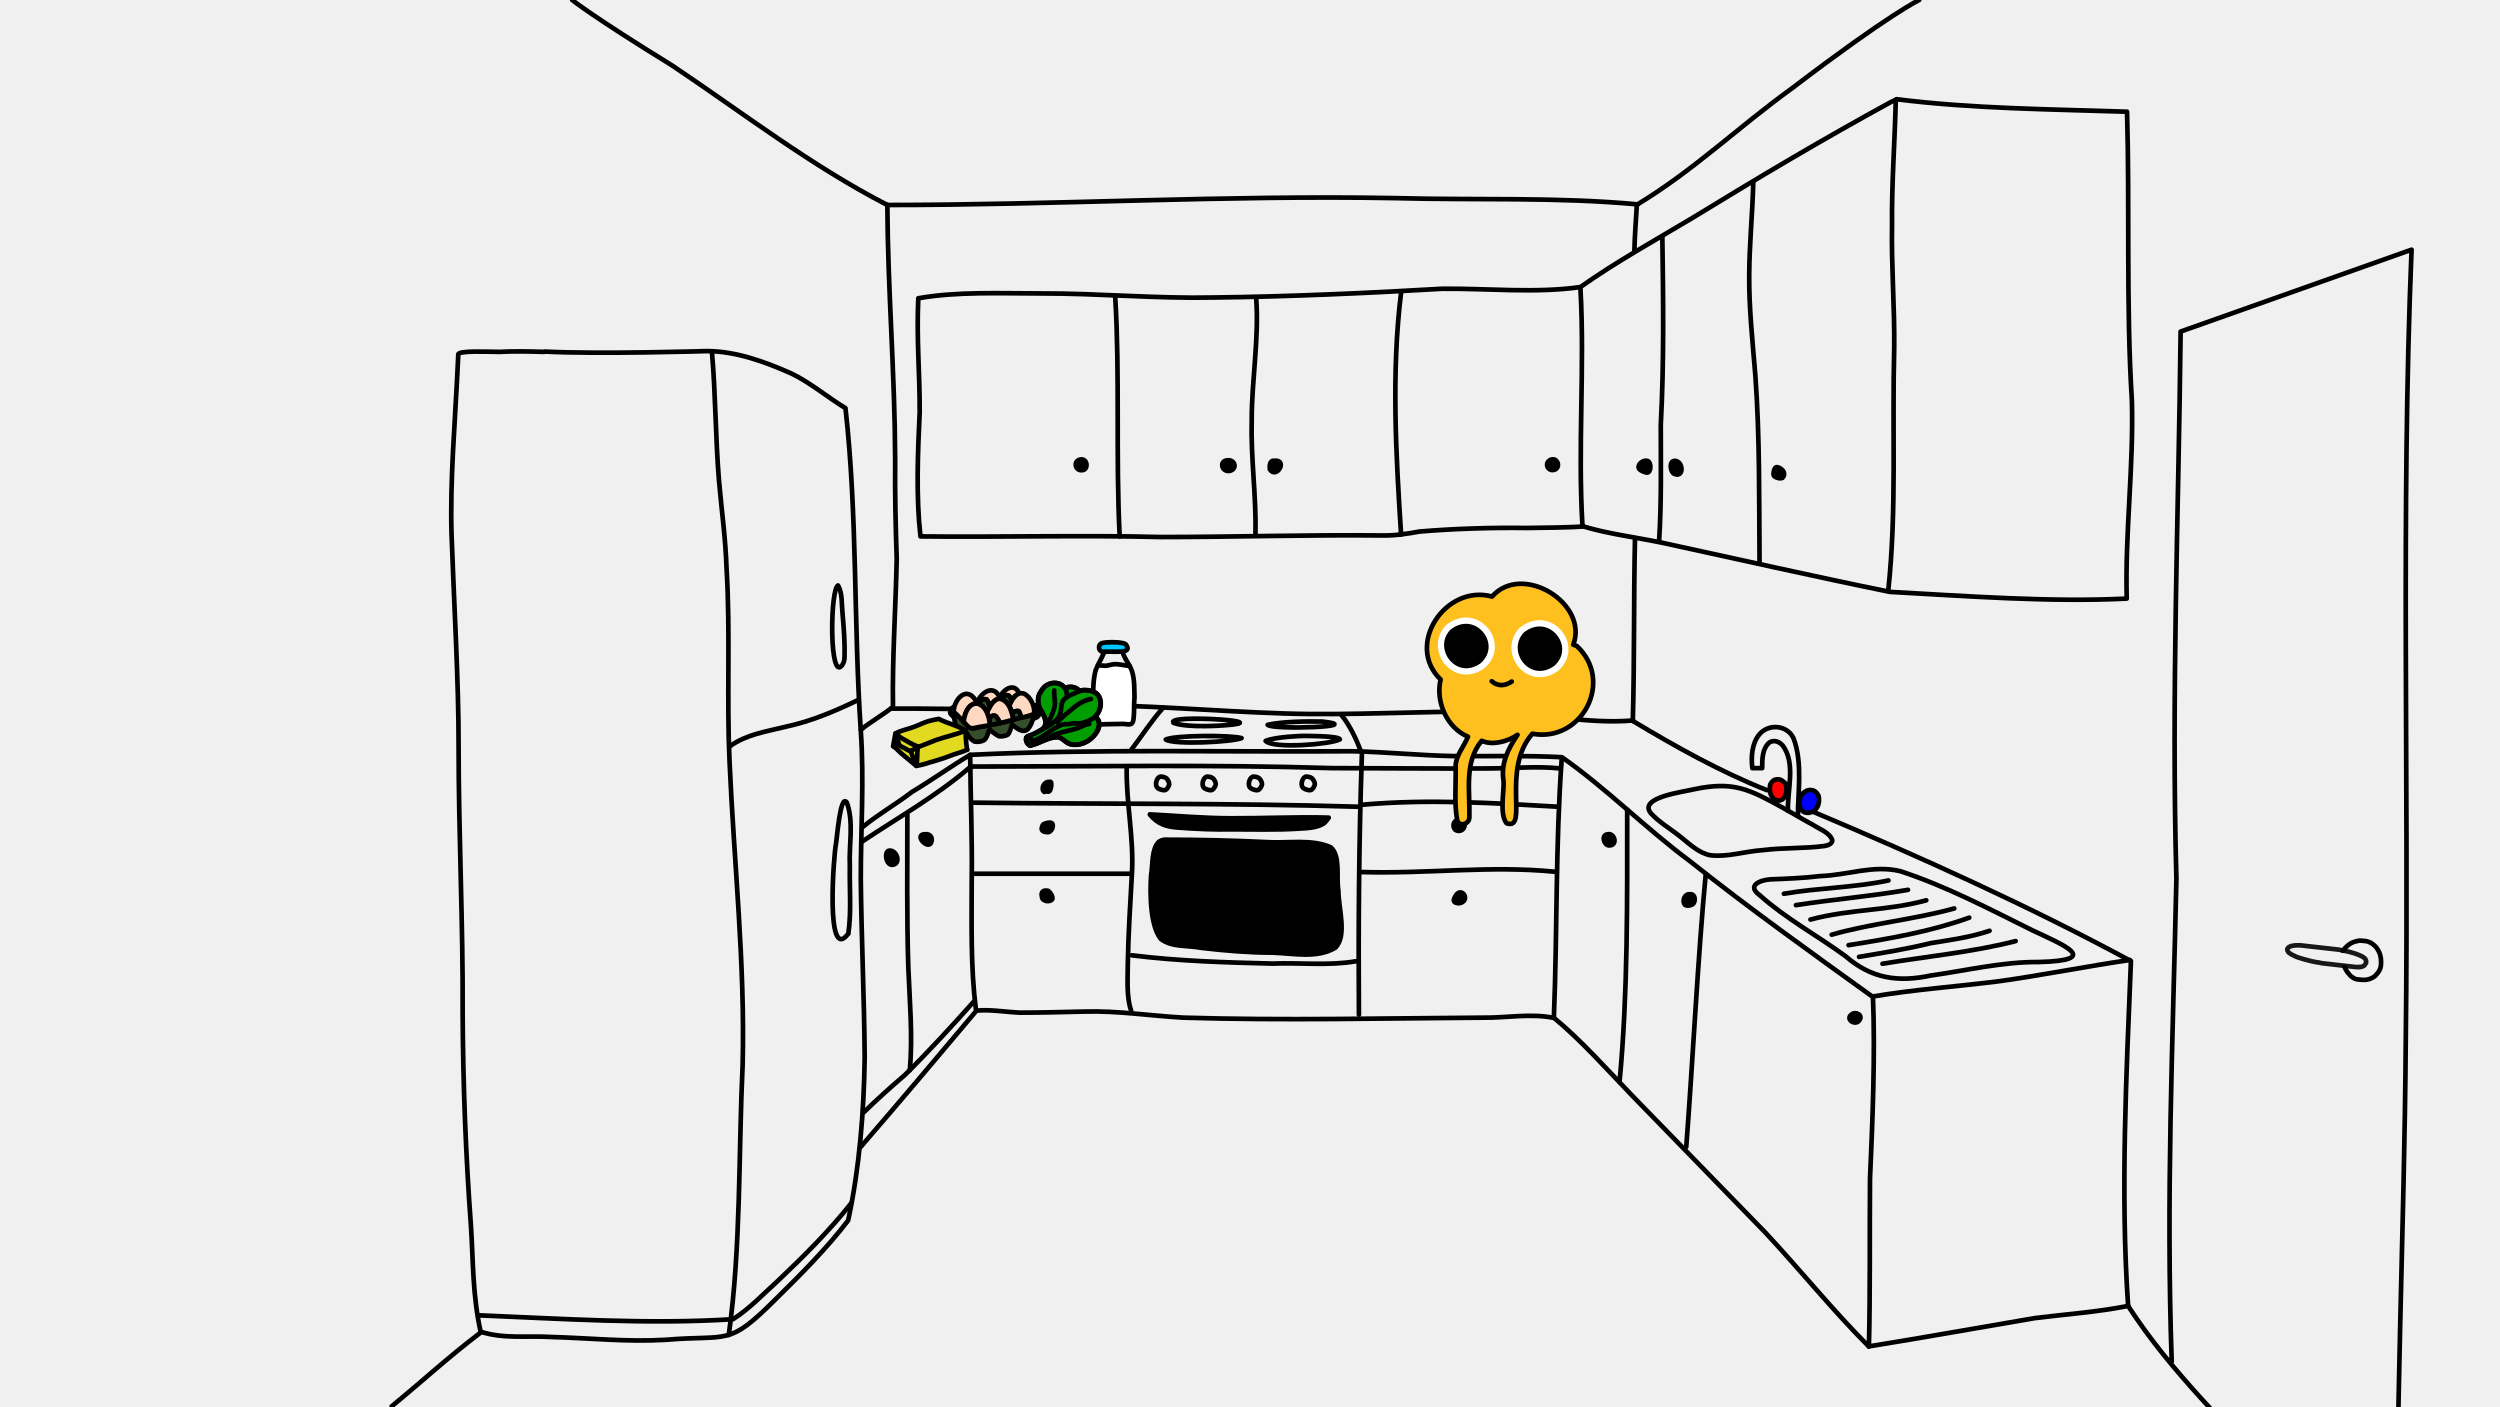
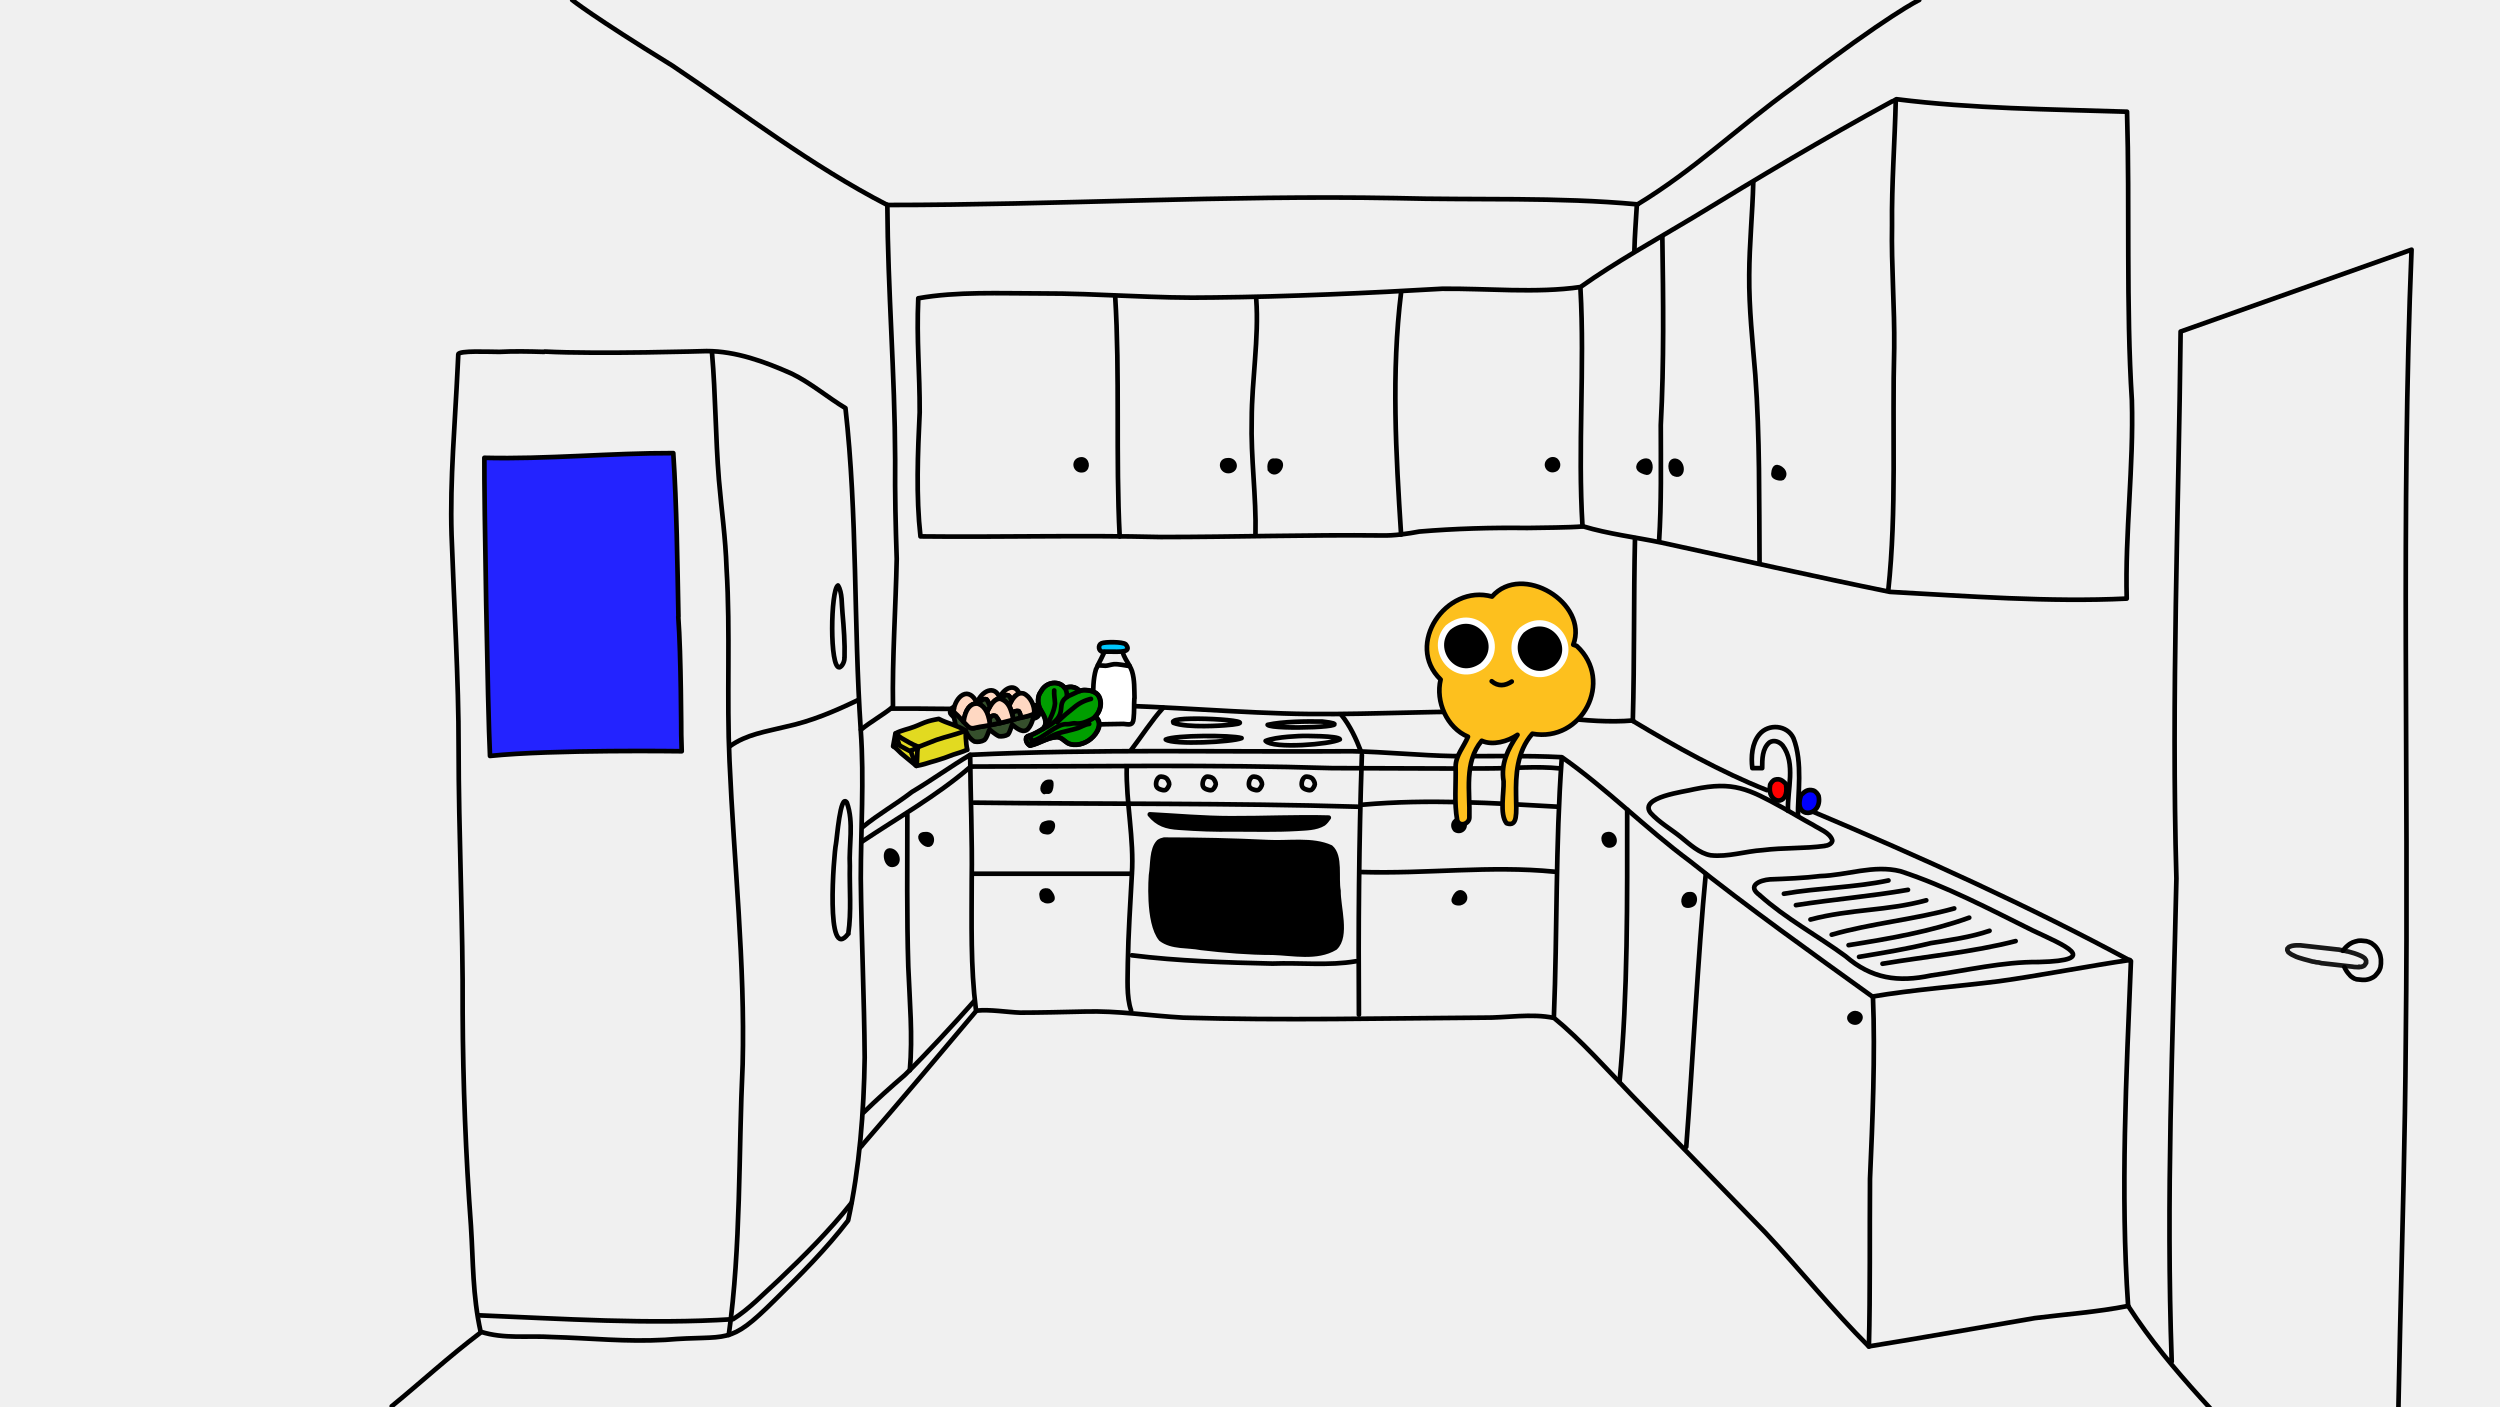
<svg xmlns="http://www.w3.org/2000/svg" id="Ebene_1" version="1.1" viewBox="0 0 1600 900">
  <defs>
    <style>
      .st0, .st1, .st2 {
        fill: none;
      }

-       .st1, .st3, .st4, .st5, .st6, .st7, .st8, .st2, .st9, .st10, .st11, .st12, .st13, .st14 {
+       .st1, .st3, .st4, .st5, .st6, .st7, .st8, .st9, .st2, .st10, .st11, .st12, .st13, .st14, .st15 {
        stroke-linecap: round;
        stroke-linejoin: round;
      }

-       .st1, .st3, .st4, .st5, .st6, .st7, .st8, .st2, .st9, .st10, .st11, .st15, .st13, .st14 {
+       .st1, .st3, .st4, .st5, .st6, .st7, .st8, .st9, .st2, .st10, .st11, .st12, .st16, .st14, .st15 {
        stroke: #000;
      }

-       .st1, .st3, .st5, .st6, .st7, .st8, .st2, .st9, .st10, .st11, .st15, .st13, .st14 {
+       .st1, .st3, .st5, .st6, .st7, .st8, .st9, .st2, .st10, .st11, .st12, .st16, .st14, .st15 {
        stroke-width: 3px;
      }

      .st3 {
        fill: #354f2c;
      }

-       .st4, .st12 {
+       .st4, .st13 {
        stroke-width: 4px;
      }

      .st5 {
        fill: #fdc01e;
      }

      .st7 {
+         fill: #2323ff;
+       }
+ 
+       .st8 {
        fill: #009e00;
      }

-       .st8 {
+       .st9 {
        fill: blue;
      }

      .st2 {
        stroke-opacity: .9;
      }

-       .st9 {
+       .st10 {
        fill: red;
      }

-       .st10 {
+       .st11 {
        fill: #fff;
      }

-       .st11 {
+       .st12 {
        fill: #e2da20;
      }

-       .st12 {
+       .st13 {
        stroke: #fff;
      }

+       .st16 {
+         stroke-miterlimit: 10;
+       }
+ 
+       .st14 {
+         fill: #00c8ff;
+       }
+ 
      .st15 {
-         stroke-miterlimit: 10;
-       }
- 
-       .st13 {
-         fill: #00c8ff;
-       }
- 
-       .st14 {
        fill: #ffd8c2;
      }
    </style>
  </defs>
  <path id="STROKE_24ff8104-0c1c-409e-8412-f291cf459aca" class="st1" d="M366.2,0s12.8,10.4,64.1,42c45.5,30.5,88.9,64.1,137.6,89.2" />
  <path id="STROKE_69648c7b-1f99-41d9-9756-3ccd35b458e1" class="st1" d="M567.9,131.2c.3,54.9,4.8,107.5,5,162.9-.2,23,.3,42.1,1,63.6-.6,30.1-2.9,64.1-2.4,94.1" />
  <path id="STROKE_584f09bb-faee-44f3-acef-d196af663e60" class="st1" d="M567.9,131.2c108.3,0,216.8-6.4,325.1-4.4,52,1.4,103.4-.8,155.1,4" />
  <path id="STROKE_1398c8e5-74d7-4340-97a2-ac70de1e6fad" class="st1" d="M1048,130.8c36.7-22.3,63.7-48.9,99.3-74.6C1209.6,8.7,1228.3,0,1228.3,0" />
  <path id="STROKE_5d41e3ed-5401-4ed9-a828-7baa835cd556" class="st1" d="M571.2,452.6c-6.2,5-13.8,9.2-20.2,14.4" />
  <path id="STROKE_0b07157a-1aa8-44a5-a9cc-b35e5b461845" class="st1" d="M455.7,226c2.3,26.9,2.2,53.5,4.4,81,1.8,20.9,4.2,36.5,4.9,56.9,2.5,40.9,0,82.4,1.9,123.3,2.8,64.4,10,129.6,8.4,194-2.7,57.1-1,116.6-8.9,173.2" />
  <path id="STROKE_e438c691-b25d-44f8-af13-3e1512e92411" class="st1" d="M548.8,448.2c-14.8,7.1-29.6,13.4-45.9,16.9-12.8,3.2-25,4.8-35.8,12.5" />
  <path id="STROKE_a9ca535c-c414-4acf-bfae-c9c840553b1c" class="st1" d="M540.5,420.9c.3-9-.5-19.5-1.3-28.5-.6-5.3,0-13.3-2.9-17.7-4.7,2.6-5.5,53.5,1,52.4,1.9-.7,3.4-4.2,3.1-6.3h.1Z" />
  <path id="STROKE_0c41948c-69a6-4055-b199-0aeaac91404f" class="st1" d="M542.9,597.6c2.1-13.9.7-29.4,1-43.4-.7-13.1,2.7-27.9-1.9-40.5-4.2-6.6-6.4,23.7-7,26.5-1.3,5.8-7,77.6,8,57.2v.2h0Z" />
  <path id="STROKE_a188d664-cbf2-479c-a8f3-7a680b97c079" class="st1" d="M544.9,769.9c-13.8,17.5-30.3,33.9-46.5,49.3-9.1,8.2-19,18.7-29.3,25.1-54,3.4-108.9-.3-162.8-2.5" />
  <path id="STROKE_d257b3ae-5cf3-47c5-824c-48417580bdb2" class="st1" d="M348.2,225.2c-9.7-.3-19.3-.5-28.6,0-6.5,0-26.2-1-26.3,1.6s-.2,5.4-.4,8.3c-1.6,34.8-5,72.1-3.9,107.2,1.4,40.8,4.6,94.5,4.5,135.4,0,56.1,2.9,114.4,2.6,170.5.2,45,2,91.6,5.3,136.3,1.5,23.5,1,44.2,6.2,67.8,15.2,4.8,29.7,2.4,45.8,3.4,25,.7,47.2,3.2,72.3,1.8,41.1-3.5,39.9,4.7,70.3-25.6,16.4-16.2,32.8-32.5,46.8-50.8,7.3-33.6,10.1-69.6,10.6-104.3-.3-38.1-2.1-76.6-2.5-114.6,0-31.3,2.2-63.2,0-94.6-4.6-68.7-2.1-137.9-9.8-206.4-11-6.6-22.6-16.4-34.5-22.1-17.1-7.6-35.6-14.4-54.4-14.4,0,0-69.3,2.1-103.7.3l-.3.2h0Z" />
  <path id="STROKE_493f21b8-b01f-46eb-b4fc-358aae799781" class="st1" d="M620.8,491c-22,18.8-45.6,31.9-69.5,47.9" />
  <path id="STROKE_c6602ae4-44b3-4738-a16e-8b1e115a576e" class="st1" d="M624.7,647.1c-23.7,28.2-48.1,57.1-72.2,85,0,.2-1.4,1.7-2,2.3" />
  <path id="STROKE_155b1ade-0caf-4685-a390-1a74d09eeed8" class="st1" d="M623.4,640.8c-13.5,15.2-29.7,32.8-44.3,47.2-9.2,7.9-17.6,15.4-26.4,24" />
  <path id="STROKE_b24e84d0-0f94-42bd-a746-75c61ea2acf5" class="st1" d="M580.7,521.4c0,32.3-.4,64.8.6,97.3.9,22.5,2.9,44.1,1,66.3" />
  <path id="STROKE_971acc4a-b36a-41f2-b63a-2082bc56feeb" class="st1" d="M622.1,490.6c76.7,0,153.7-1.4,230.4,1,33.5,0,66.5.4,99.8.2,15.4,0,30.8-1.6,46.3,0" />
  <path id="STROKE_39e55a2d-6330-4e0c-a371-faeb3e5d5018" class="st1" d="M623.4,513.7c79.9,1,165.2.2,245.4,2.6" />
  <path id="STROKE_13c38961-4bf5-445d-b21a-ed225f46ab6f" class="st1" d="M872.2,515c41.8-3.7,83.1-1.1,124.8,1.3" />
  <path id="STROKE_31a3584f-9932-4dba-ab4a-28e8f845e37f" class="st1" d="M721.1,491c-.5,22.7,4.8,45.9,3.3,68.6-1,18.8-2.3,37.9-2.6,56.9,0,9.5-1,21.3,2.1,30.2" />
  <path id="STROKE_50546bcd-7982-4bd1-891d-9cfc525bb8a1" class="st1" d="M871.6,483.2c-1.9,55.4-2.3,110.8-1.9,166.2" />
  <path id="STROKE_a4a9c650-acfe-4914-b0ce-93b97be252df" class="st1" d="M999.5,485.7c-4,55.1-2.8,109.9-5,164.8" />
  <path id="STROKE_ff7c6ada-2eda-48c2-9cd9-58fce4b78e40" class="st1" d="M622.5,559.2h101.8" />
  <path id="STROKE_678ccf56-6959-4de1-802f-158fb094e547" class="st1" d="M870.6,558.1c42.9,1.3,82.7-4.3,124.4-.2" />
  <path id="STROKE_38bfb0cd-aec1-43f0-9120-84503d1a2664" class="st6" d="M668,506.4h0c.9,0,2.9.6,3.6,0,1-.8,1.3-3.7,1.2-5s-.4-1-.9-1c-4.2-.4-5.4,4.6-4.1,5.9s.2,0,.2.1Z" />
  <path id="STROKE_c30ccf7d-d1f7-4270-88c3-c433c52a1f2b" class="st6" d="M666.8,531l.2.4.4.4s.4,0,.6.4c1,.2,3.3,1,4.3-.4,1.2-.8,2.1-3.8,1-4.9-1.2-1-4.5,0-5.6.7-.7.7-1.3,2.8-.9,3.5h0Z" />
  <path id="STROKE_12bfedc1-2f7b-4e05-966f-920bad130723" class="st1" d="M621,483.1c80.8-3.9,163.2-1.7,244.2-2.3,21.3.4,43.7,2.7,65,3.1,23.3.2,45.5-.5,69.4.7,28.4,19.9,53.7,45.6,81.9,66.5,37.1,29.6,78.6,59.2,116.8,86.7,25.8-4.4,54.9-6.5,81-9.8,24.3-3.3,60.5-10.3,83.8-13.6" />
  <path id="STROKE_b23772c9-d4a3-454a-bf8d-0bd4c38fced1" class="st1" d="M1041.4,518.2c0,56.9.5,117.6-4.9,174.3" />
  <path id="STROKE_d8ca0c2e-abf0-468b-b67c-d8e7ded2cbef" class="st1" d="M1091.7,559.3c-4.8,49.1-8.6,124.1-12.5,174.7" />
  <path id="STROKE_13e8cd93-4d59-4e55-b886-287031d6d2f8" class="st1" d="M1198.7,638.1c1.5,36.8-.3,79.8-1.9,116.3-.3,35.7.2,72.3-.7,107.4" />
  <path id="STROKE_28955283-2983-408e-b38b-de0d0147a1d4" class="st1" d="M1160.3,519.5c68.1,28.7,139,60.7,203.5,95.6-2.9,72.8-6.8,147.9-1.8,220.7" />
  <path id="STROKE_5a63647a-bbc5-42be-9c9e-e993947c23f1" class="st1" d="M1045,461.4c27.1,16.3,56.2,32.6,85.8,44.3" />
  <path id="STROKE_5a43e13e-1269-4a34-a1ac-fe7f915da23a3" class="st1" d="M746.6,498.2c-.8-.8-3.3-1.5-4.5-1-2.2,1.2-2.7,5-1.8,6.4s2.3,1.6,3.2,1.9,2,.3,2.6,0c.9-.5,2.1-2.5,2.2-3.6s-1-3-1.7-3.7h0Z" />
  <path id="STROKE_5a43e13e-1269-4a34-a1ac-fe7f915da23a31" class="st1" d="M839.8,498.2c-.8-.8-3.3-1.5-4.5-1-2.2,1.2-2.7,5-1.8,6.4s2.3,1.6,3.2,1.9,2,.3,2.6,0c.9-.5,2.1-2.5,2.2-3.6s-1-3-1.7-3.7h0Z" />
  <path id="STROKE_5a43e13e-1269-4a34-a1ac-fe7f915da23a32" class="st1" d="M776.4,498.2c-.8-.8-3.3-1.5-4.5-1-2.2,1.2-2.7,5-1.8,6.4s2.3,1.6,3.2,1.9,2,.3,2.6,0c.9-.5,2.1-2.5,2.2-3.6s-1-3-1.7-3.7h0Z" />
  <path id="STROKE_5a43e13e-1269-4a34-a1ac-fe7f915da23a33" class="st1" d="M806,498.2c-.8-.8-3.3-1.5-4.5-1-2.2,1.2-2.7,5-1.8,6.4s2.3,1.6,3.2,1.9,2,.3,2.6,0c.9-.5,2.1-2.5,2.2-3.6s-1-3-1.7-3.7h0Z" />
  <path id="STROKE_2ba217ce-ab79-46cf-9d98-cdb07b63cd7f" class="st6" d="M735.9,521.3c5.1,6.1,10.4,7.9,18.7,8.4,12.4.9,22.7,1.3,34.9,1.1,13.3,0,27.2.4,40.5-.4,5.7-.4,12.2-.3,17.1-3.3,1.2-.9,2.4-2.5,3.3-3.8-20.6-.6-41.9.5-62.6.4-17.2,0-34.8-1.6-51.9-2.5h0Z" />
  <path id="STROKE_d9266c11-944b-417c-8615-f102cabdad84" class="st1" d="M625.1,646.8c8.4-.9,19.4,1,27.9,1.3,12.6,0,28.2-.4,41.1-.7,21.5-.6,41.7,2.7,63.2,3.9,64,1.9,128.1.4,192,0,14.9.2,30.6-2.9,45.3.2,16.8,13.7,34.6,33.7,50,49.7,27.9,28.6,57.1,58.7,85.1,87.5,22.5,24.1,43.2,49.9,66.3,73,34.2-5.5,71.9-12.3,106.2-18.1,19.9-2.5,40.2-3.9,59.8-7.8" />
  <path id="STROKE_6cc289a8-3867-4b7e-8c39-027b0e6072f7" class="st1" d="M724.4,611.4c29.8,3.7,60,4.6,90,5.3,17.7-.7,36.1,1.5,53.4-1.5" />
  <path id="STROKE_c10f3854-93ca-4191-82c3-4320a82eb8a6" class="st6" d="M743,601c7.1,5.4,17.1,3.9,25.6,5.6,15.1,1.8,30.8,3.1,46,3.1,13,.4,28.2,3.9,39.9-3.1,8-7.4,1.9-26.2,2.1-36.5-1.6-8.3,1.6-22.2-4.9-27.8-11.7-5.4-27.3-2.6-40-3.3-22.1-1.1-44.8-1.6-66.7-1.6-1.1.2-2.5.7-3.4,1.4-4.7,4.8-3.7,14.3-4.9,21.3,0,0-2.5,30.3,6.3,40.9h0Z" />
  <path id="STROKE_bca29521-6533-416c-9bf6-d70d23d1e263" class="st1" d="M1167.9,541.4c-13.3,1.8-26.5,1-39.8,2.7-11.1.7-22.2,4.5-33.2,3.3-7.3-1.2-13.5-7.1-19.2-11.7-6.2-5-14-9.5-19.3-15.4-7.9-10.2,22-13.6,27.9-15.2,25-5.2,34.8-.2,56.6,11.8,6.3,3.5,13.2,7.7,19.4,11,3.9,2.6,10.7,4.9,12.3,9.7.3,1.1-.6,2-1.4,2.6,0,0-1.4,1-3.1,1.1h-.2Z" />
-   <path id="STROKE_9383ba1d-f758-4ca3-91a5-9f57c92464fd" class="st8" d="M1152.7,508.8c2.7-2.6,4.4-3.8,7.8-2.9,1.6.5,2.9,2.3,3.4,3.5,2.8,13.7-16.9,15.4-11.2-.6h0Z" />
-   <path id="STROKE_9383ba1d-f758-4ca3-91a5-9f57c92464fd1" class="st9" d="M1143,501.7c-2.4-2.4-4-3.5-7-2.7-1.4.4-2.6,2.1-3.1,3.2-2.5,12.5,12.8,14.8,10.1-.5h0Z" />
+   <path id="STROKE_9383ba1d-f758-4ca3-91a5-9f57c92464fd" class="st9" d="M1152.7,508.8c2.7-2.6,4.4-3.8,7.8-2.9,1.6.5,2.9,2.3,3.4,3.5,2.8,13.7-16.9,15.4-11.2-.6h0Z" />
+   <path id="STROKE_9383ba1d-f758-4ca3-91a5-9f57c92464fd1" class="st10" d="M1143,501.7c-2.4-2.4-4-3.5-7-2.7-1.4.4-2.6,2.1-3.1,3.2-2.5,12.5,12.8,14.8,10.1-.5h0Z" />
  <path id="STROKE_c50c92f3-4268-4f17-bfdd-248f0095bfcc" class="st1" d="M1150.7,522.1c-.2-13.3,3.2-34.3-2.9-49.7-4-8.5-16-9.4-21.8-2.4-4.8,5.7-5.4,14.4-4.5,21.6h6.3c0-5.7,0-12.5,4.6-16.4,2.9-1.9,6.3-.6,8.5,1.9,8.6,11.5,2.9,28.4,3.4,41.8" />
  <path id="STROKE_95166e3d-c18b-4999-abe6-f5985976e423" class="st1" d="M713.7,189.4c3.1,50.3.3,103.5,2.9,153.9" />
  <path id="STROKE_b4043a41-4b4d-419c-8f5d-c4b9065d31aa" class="st1" d="M896.7,187.2c-6.3,51-3.3,103.6,0,154.9" />
  <path id="STROKE_3f31ffd5-6da7-4c28-9ae0-23105d1d989b" class="st1" d="M1122.1,116.6c-.5,20.2-2.5,39.4-2.6,59.4-.2,21.1,2.2,43.1,3.9,64,2.9,39.5,2.4,80,2.7,119.6" />
  <path id="STROKE_12a3f3b3-83fa-4f18-aefe-95a8c3046164" class="st1" d="M1063.9,151.8c.6,40,1.1,80.1-1,120.2,0,24.9.5,49.7-1.1,74.5" />
  <path id="STROKE_ecacd974-96a9-4ae6-8ca9-edc9e697e1df" class="st1" d="M1211.1,64.8c-44.9,24.5-84.5,48.1-127.5,74.4-24.2,14.5-49.7,28.6-72.1,44.5-28.1,4.1-60.1.8-88.5,1.1-45.7,2.7-99.2,5.1-146,5.6-37.5.8-73.3-2.7-111.2-2.6-25.7,0-53.4-1.3-78.1,3.1-1.2,27,1,47.2.9,73-1.2,25.7-2.4,53.7.5,79.4,51.1.6,102.6-.9,153.8.4,46.7,0,94.8-1.5,141.4-1,8.1.2,16.7-1.1,24.1-2.5,22.4-1.9,46.5-2.6,69-2.3,9.9-.2,26.7-.2,35.9-1,15.8,4.8,33.9,7,50.2,10.4,46.1,10,100.1,22.2,146,31.5,49.1,2.7,102.6,6.7,151.6,4.3-1.1-42.1,4.5-84.8,3.3-126.9-3.8-60.7-1.3-124-3.1-184.7-49.1-1.6-99-1.9-147.5-8l-2.4,1.3h-.3Z" />
  <path id="STROKE_c92cf5b6-6ecb-4033-99cc-b9594f699e21" class="st1" d="M1011.5,184.9c2.8,50.5-1.8,101.4,1.3,151.9" />
  <path id="STROKE_025636b8-8845-4b0f-99ca-681f2afd68b4" class="st1" d="M723.7,480.3c6.7-8.7,13.4-19.3,20.8-27.4" />
  <path id="STROKE_8bb782ac-eb15-4156-8225-367851ee3fa8" class="st1" d="M871,480.9c-3-7.9-7-16.5-12.4-23.2" />
  <path id="STROKE_9d22ff23-7c3e-4bb2-8a77-62b600557298" class="st1" d="M570.4,453.5c19.7-.2,43.7.6,63.5,0,16.6-1.8,35.6-2.9,52.3-2.4,44.7-.2,90.4,4.1,135.1,5.5,43.5,1.5,87.8-1.7,131.4-1,30.3.2,62.3,8.1,92.5,5.5" />
  <path id="STROKE_5e2e54dc-b8d6-479c-bdcf-264f0e7882a8" class="st1" d="M1045,461.4c1.1-39.7.5-77.7,1.4-117" />
  <path id="STROKE_8975784a-af3c-49a6-883a-7816c4ac1fae" class="st1" d="M1047.6,130.8c-.8,14.4-1.3,18.3-1.6,29.8" />
  <path id="STROKE_a8dca2c7-5147-4a8c-b27c-5c4d806b8f23" class="st1" d="M751,462.6c0-.4-.6-.9.2-1.1,3.5-3.8,66,.3,32.5,2.7h0s-23.7,1.9-32.7-1.6Z" />
  <path id="STROKE_5b89f1bc-76e7-4f7d-90e4-f6a201ad7520" class="st1" d="M794.6,472.4c-6.7-2-42.6-1.9-48.5.9,5.2,3.5,42.5,1.6,48.5-.9Z" />
  <path id="STROKE_1493a066-6b16-4b1f-9cc4-8a3739e39c0a" class="st1" d="M846.3,461.8c-10.5-.2-25.6,0-35,2.1,3.4,3.4,63.9,1.1,35-2.1Z" />
  <path id="STROKE_cf8d5e95-39cd-4191-ae7f-f669f3c41215" class="st1" d="M810,474.2c4.8,5.2,41.7,2.2,47.5-1-.6-2.4-23.8-2.2-23.8-2.2,0,0-17.1.4-23.7,3.2Z" />
  <path id="STROKE_a7bda898-7a98-49bb-90e4-f9a7d44b1a46" class="st1" d="M804,191.6c1.8,24.6-2.9,52.1-2.9,76.8-.7,24.6,3,49.4,2.4,73.9" />
  <path id="STROKE_c51cc558-8a63-4daf-9e30-54a802ea8d62" class="st1" d="M1126.3,573c16.6,14.9,36.9,25.8,54.9,39,16.6,14.4,33.6,16.8,54.7,12.3,22.8-3.2,45.7-8.8,68.9-8.6,41-1,15.6-11-4.1-20.3-27.4-13.6-55.3-28.3-84.4-37.8-17.2-4.3-34.1,2.6-51.5,3.1-10.6,1.3-21.7,1.7-32,2.1-6.5.5-15.3,4.1-6.3,10.3h-.2Z" />
  <path id="STROKE_4f4d949b-4983-4ff9-8557-722b9bd3b748" class="st1" d="M1208.6,563.5c-21.8,4.6-45,4.7-66.9,8.5" />
  <path id="STROKE_2866061a-1ac5-4ec8-a371-37e64903a89c" class="st1" d="M1221.1,569.5c-23.5,4.1-48.2,6.1-71.7,9.8" />
  <path id="STROKE_022de472-5c75-4ca6-96d5-2a3b6c173c30" class="st1" d="M1232.8,576.2c-25.3,6.9-47.9,5.4-74.1,12.3" />
  <path id="STROKE_c84b2b09-1ac3-4cb8-8c07-c78f27355a8a" class="st1" d="M1250.7,581.4c-25.5,7.1-53,9.5-78.4,16.8" />
  <path id="STROKE_1c2b3427-4df9-4350-94eb-8cbd1a777e8a" class="st1" d="M1260.3,587.3c-24.6,8.9-51.4,13.5-77.2,17.6" />
  <path id="STROKE_a3f94d4f-1402-4025-90f6-b2d200249272" class="st1" d="M1273.3,595.7c-11.5,4-25.6,6-37.6,7.9-15.5,3.8-29.9,6.1-45.9,8.8" />
  <path id="STROKE_aac34a33-8be2-4d74-8ab1-63dbf6410028" class="st1" d="M1290,602.3c-27.7,7.1-57.1,9.8-85.2,14.5" />
  <path id="STROKE_ba24dae5-217b-4c7b-9443-8d352b7f7de9" class="st1" d="M307.5,852.9c-20.7,15.7-37.6,31.4-56.8,47.1" />
  <path id="STROKE_11abf62a-3f25-4fd3-b4ce-af60b1c3348e" class="st1" d="M1213.3,63.9c-.6,26.4-2.7,53.9-2.4,80.4-.5,25.9,1.7,52.5,1.4,78.4-1.4,51.4,1.7,103.8-3.8,155.1" />
  <path class="st1" d="M552,529.4c10.2-8.4,21.3-14.6,31.7-22.6,11.8-7,25.7-16.9,37.2-23.7.2,26.5,1.4,53.7,1,80.1,0,27.4-.8,55.7,2.7,83" />
  <path id="STROKE_c30ccf7d-d1f7-4270-88c3-c433c52a1f2b1" class="st6" d="M667.4,570.6l-.3.3-.3.5s0,.4-.2.8c.2,1,0,3.5,1.8,3.9,1.1,1,4.3.8,5.1-.7.5-1.5-1.3-4.3-2.5-5.2-.9-.4-3.1-.4-3.6.4h0Z" />
-   <path class="st15" d="M692.1,294c-5.7.3-4.3,8.2,1.3,6.8,3.3-1.3,2.3-6.9-1.3-6.8Z" />
+   <path class="st16" d="M692.1,294c-5.7.3-4.3,8.2,1.3,6.8,3.3-1.3,2.3-6.9-1.3-6.8Z" />
  <path class="st4" d="M785.7,295.1c-4.8,0-3.4,6.6,1.2,5.8,4.5-1,2.9-6.4-1.2-5.8Z" />
-   <path class="st15" d="M815.6,294.9c-3-.5-3.2,3.4-2.9,5.6,4.6,6.3,11.5-6.6,2.9-5.6Z" />
-   <path class="st15" d="M992.5,294.2c-5,2.3-1.3,8.7,3.3,6,2.9-2.4.6-7.4-3.3-6Z" />
-   <path class="st15" d="M1048.8,299.6c.4,1.4,3.7,2.7,5.2,2.9,2.9,0,2.9-6.6.5-7.5s-6.6,1.8-5.7,4.6Z" />
-   <path class="st15" d="M1072,294.9c-3.9,0-3.1,6.3-1,8.1,6.7,3.7,6.7-7.6,1-8.1Z" />
-   <path class="st15" d="M1136.6,299.1c-1.2.6-1.9,4-1.4,5.2s3.9,2.3,5.5,1.6c3.6-3.7-2.3-7.7-4.1-6.8h0Z" />
+   <path class="st16" d="M815.6,294.9c-3-.5-3.2,3.4-2.9,5.6,4.6,6.3,11.5-6.6,2.9-5.6Z" />
+   <path class="st16" d="M992.5,294.2c-5,2.3-1.3,8.7,3.3,6,2.9-2.4.6-7.4-3.3-6Z" />
+   <path class="st16" d="M1048.8,299.6c.4,1.4,3.7,2.7,5.2,2.9,2.9,0,2.9-6.6.5-7.5s-6.6,1.8-5.7,4.6Z" />
+   <path class="st16" d="M1072,294.9c-3.9,0-3.1,6.3-1,8.1,6.7,3.7,6.7-7.6,1-8.1Z" />
+   <path class="st16" d="M1136.6,299.1c-1.2.6-1.9,4-1.4,5.2s3.9,2.3,5.5,1.6c3.6-3.7-2.3-7.7-4.1-6.8h0Z" />
  <path class="st1" d="M932.8,500.6c-1.6,1.1,0,3.1,1.6,2.3,1.3-1.3,0-3.2-1.6-2.3Z" />
  <path class="st6" d="M935.5,525.2c4.4,3,0,8.5-4.1,5.9-2.9-3.2,0-7.8,4.1-5.9Z" />
  <path class="st6" d="M930.8,574.8c-1.5,2.7,1.4,3.5,3.6,3.2,7.4-1.9.2-12.3-3.6-3.2Z" />
  <path class="st6" d="M1028.5,534c-3.8.7-2,7.1,1.4,7.1,5.8,0,3.4-8.6-1.4-7.1Z" />
  <path class="st6" d="M1081.6,572.4c-3.5-.7-5.3,4.4-3.2,6.7,1.5,1,4.1.4,5.4-.8,1.5-2.1,1.1-6.3-2.2-6h0Z" />
  <path class="st6" d="M1185.1,649.2c-4.4,3,2.2,7.5,4.8,3.9,2.7-3.3-2.1-6.1-4.8-3.9Z" />
  <path class="st6" d="M592.3,533.9c-8.4-.2,2.4,11.3,3.9,4.6.6-2.7-1-4.9-3.9-4.6Z" />
  <path class="st6" d="M570.1,544.4c-4.7-1-3.4,9.2.8,9.1,5.6-.2,3.7-8.3-.8-9.1Z" />
  <g>
    <g id="Pen">
      <path id="STROKE_9ab8ce2b-e6b5-47b3-be58-a1990f77dbed" class="st5" d="M1009.1,413.4c24.2,22.4,3.4,62-28.4,56.2-20.2,23-2.1,62.3-16.5,57.3-4.6-5.8-1.6-19.5-1.9-26.9-1.9-11.2,2.7-20.5,8.9-29.7-6.1,4.2-15.9,7-22.9,3.8-11.5,13.8-7.4,32.5-7.9,49.1,0,4.2-6.5,6.3-7.8,1.7-2-11.1-.7-22.9-1-34.2,0-7.2,5.3-12.8,7.9-19.2-13.5-5.7-20.9-22.5-17.5-36.6-23.1-22.3,3.4-61.3,32.9-53.1,19.2-21.9,62,4.2,52,30.8l2.2.8h0Z" />
    </g>
-     <path id="STROKE_258c9859-67f1-43a8-9462-32ddfdd3de1c" class="st12" d="M926.7,401.7c18-14.7,38.3,10.3,22.1,24.4-17.7,12.5-35-10.5-22.1-24.4Z" />
-     <path id="STROKE_258c9859-67f1-43a8-9462-32ddfdd3de1c1" class="st12" d="M973.8,403.4c18-14.7,38.3,10.3,22.1,24.4-17.7,12.5-35-10.5-22.1-24.4Z" />
+     <path id="STROKE_258c9859-67f1-43a8-9462-32ddfdd3de1c" class="st13" d="M926.7,401.7c18-14.7,38.3,10.3,22.1,24.4-17.7,12.5-35-10.5-22.1-24.4Z" />
+     <path id="STROKE_258c9859-67f1-43a8-9462-32ddfdd3de1c1" class="st13" d="M973.8,403.4c18-14.7,38.3,10.3,22.1,24.4-17.7,12.5-35-10.5-22.1-24.4Z" />
    <path id="STROKE_3299031d-4c62-4f85-94d0-447bd115ea62" class="st1" d="M967.5,436.2c-4.2,2.8-8.7,3.3-12.8-.2" />
  </g>
  <g>
    <path class="st3" d="M661.1,460s-1.8,7.4-5.4,7.7c-3,.7-7.9-4-7.9-4-.9,2.1-1.3,4.6-2.7,6.4-1.6,1-3.9,1.3-5.7,1.1-2.2-.9-6.1-4.3-6.1-4.3-1.1,2.2-1.5,5-3.3,6.7-1.8,1.1-4.2,1.4-6.3,1-2.5-1.4-4.4-3.8-5.5-6.5,0,0-2.5,0-3.5-.5-3.1-1.1-3.3-4.6-3.9-7.4-.2-1.6-1.8-2.3-2.5-3.5-.9-2,1-3.9,2.7-4.6v.5h0v.4h0c-1.4.6-1.1,1.5-.4,2.4.7.9,2,1.9,2.6,2.5,1.3,1.3,2.5,2.7,3.8,4.1.8.9,1.7,1.8,2.6,2.7,2.5,2.6,4.8.9,7.7.5,2.1-.3,4.3-.7,6.5-1.1s4.4-.9,6.6-1.4h0c2.7-.6,5.4-1.3,8.1-2.1,1-.3,2.1-.6,3.1-.9.4-.1,1.1-.3,2-.5,2.6-.5,6.8-1.4,8.5-2.7.8-.6,1-1.3.3-2.2l-.4-1.8c3.9,2.3,4.4,6.4-.7,7.4h-.2,0Z" />
-     <path class="st14" d="M625.1,449.8c0,.2,0,.3-.2.5-3.6-.2-7.2,3.5-8.2,11.7-1.3-1.4-2.5-2.8-3.8-4.1-.6-.6-1.8-1.6-2.6-2.5,0-.8.2-1.6.4-2.4h0v-.4h0c1-3.7,3.4-7.5,6.8-8.4,3.3-.9,6.6,2.5,7.5,5.7h0Z" />
-     <path class="st14" d="M639.7,446.8v.2h0c-2.5.2-4.5,2.6-6,5-.9-1.4-1.2-3.3-2.3-4.4-2.1-.6-3.9.9-4.8,3-.4-.2-.8-.2-1.3-.3v-.5c2.7-7.3,11.3-12.1,14.6-3h-.2Z" />
-     <path class="st14" d="M652.4,443.8c-2,.6-3.8,2.5-5,4.6-.5-1.3-.9-2.5-2-3.3-1.7-.6-3.8.4-4,2.4-.5-.2-.9-.4-1.4-.5h-.4v-.2c2.3-5.7,9.6-10.4,12.8-2.9h0Z" />
-     <path class="st14" d="M661.9,456.6c-1.7,1.3-5.9,2.2-8.5,2.7-.3-1.3-.6-3.3-1.4-4.2-1.5-.4-3.6.2-4.2,1.6-.2-.8-.5-1.5-.7-2.2-.3-1-.7-1.9-1.2-2.8.4-1,.9-2.2,1.6-3.3,1.3-2.1,3-4,5-4.6.8-.2,1.6-.2,2.5,0,4.4,1.8,7.3,7.9,6.9,12.7h0Z" />
+     <path class="st15" d="M625.1,449.8c0,.2,0,.3-.2.5-3.6-.2-7.2,3.5-8.2,11.7-1.3-1.4-2.5-2.8-3.8-4.1-.6-.6-1.8-1.6-2.6-2.5,0-.8.2-1.6.4-2.4h0v-.4h0c1-3.7,3.4-7.5,6.8-8.4,3.3-.9,6.6,2.5,7.5,5.7h0Z" />
+     <path class="st15" d="M639.7,446.8v.2h0c-2.5.2-4.5,2.6-6,5-.9-1.4-1.2-3.3-2.3-4.4-2.1-.6-3.9.9-4.8,3-.4-.2-.8-.2-1.3-.3v-.5c2.7-7.3,11.3-12.1,14.6-3h-.2Z" />
+     <path class="st15" d="M652.4,443.8c-2,.6-3.8,2.5-5,4.6-.5-1.3-.9-2.5-2-3.3-1.7-.6-3.8.4-4,2.4-.5-.2-.9-.4-1.4-.5h-.4v-.2c2.3-5.7,9.6-10.4,12.8-2.9h0Z" />
+     <path class="st15" d="M661.9,456.6c-1.7,1.3-5.9,2.2-8.5,2.7-.3-1.3-.6-3.3-1.4-4.2-1.5-.4-3.6.2-4.2,1.6-.2-.8-.5-1.5-.7-2.2-.3-1-.7-1.9-1.2-2.8.4-1,.9-2.2,1.6-3.3,1.3-2.1,3-4,5-4.6.8-.2,1.6-.2,2.5,0,4.4,1.8,7.3,7.9,6.9,12.7h0Z" />
    <path class="st3" d="M653.4,459.3c-.9.2-1.7.4-2,.5-1,.3-2.1.6-3.1.9,0-1.3,0-2.6-.5-3.9.6-1.4,2.8-2,4.2-1.6.8.9,1.2,2.9,1.4,4.2h0Z" />
    <path class="st3" d="M647.4,448.4c-.7,1.1-1.2,2.3-1.6,3.3-1-1.8-2.5-3.4-4.4-4.2.3-2,2.3-3.1,4-2.4,1.1.8,1.5,2.1,2,3.3h0Z" />
-     <path class="st14" d="M648.2,460.7c-2.7.7-5.4,1.4-8.1,2.1h0c-.8-1.4-1.8-3.3-2.8-4.4-2.1-1.1-3.6.5-4.2,2.3-.3-1.8-.9-3.4-1.5-4.7.5-1.1,1.2-2.5,2-3.8,1.5-2.5,3.5-4.8,6-5h.4c.5.1,1,.3,1.4.5,1.9.8,3.4,2.4,4.4,4.2.5.9.9,1.9,1.2,2.8.2.7.5,1.5.7,2.2.4,1.3.6,2.6.5,3.9h0Z" />
+     <path class="st15" d="M648.2,460.7c-2.7.7-5.4,1.4-8.1,2.1h0c-.8-1.4-1.8-3.3-2.8-4.4-2.1-1.1-3.6.5-4.2,2.3-.3-1.8-.9-3.4-1.5-4.7.5-1.1,1.2-2.5,2-3.8,1.5-2.5,3.5-4.8,6-5h.4c.5.1,1,.3,1.4.5,1.9.8,3.4,2.4,4.4,4.2.5.9.9,1.9,1.2,2.8.2.7.5,1.5.7,2.2.4,1.3.6,2.6.5,3.9h0Z" />
    <path class="st3" d="M633.6,452.1c-.8,1.3-1.5,2.7-2,3.8-1.3-2.8-3.2-4.6-5.1-5.3.9-2.1,2.7-3.6,4.8-3,1.2,1.2,1.5,3.1,2.3,4.4h0Z" />
    <path class="st3" d="M640.1,462.7c-2.2.5-4.4,1-6.6,1.4,0-1.3-.2-2.4-.4-3.5.6-1.8,2.2-3.4,4.2-2.3,1,1.1,2,3.1,2.8,4.4Z" />
-     <path class="st14" d="M633.5,464.1c-2.2.4-4.3.8-6.5,1.1-2.9.4-5.2,2-7.7-.5-.9-.9-1.8-1.8-2.6-2.7,1-8.2,4.6-11.8,8.2-11.7h.3c.4,0,.9.1,1.3.3,1.9.7,3.8,2.5,5.1,5.3.6,1.3,1.1,2.9,1.5,4.7.2,1.1.4,2.3.4,3.5h0Z" />
-   </g>
-   <g>
-     <path id="STROKE_2a022dec-9fbd-4ac1-9f68-2de2fcce204f" class="st11" d="M573.1,469.4c3.8-2.1,8.1-2.7,12.1-4.3,3-1.1,5.8-2.6,8.9-3.5,2.2-.7,6.7-1.5,6.7-1.5,5.4,2.9,12,4.1,17.2,7.5,0,0,0,8.3,1.1,12.3h-.3c-2.9,1.4-5.9,2.1-8.8,3.1-3.7,1.5-7.5,2.8-11.3,3.9-4,1-8.3,2.8-12.3,3.2,0,0-6.5-5.3-9.7-8-1.6-1.4-3.2-3.5-5.1-4.5l1.5-8.3h0Z" />
+     <path class="st15" d="M633.5,464.1c-2.2.4-4.3.8-6.5,1.1-2.9.4-5.2,2-7.7-.5-.9-.9-1.8-1.8-2.6-2.7,1-8.2,4.6-11.8,8.2-11.7h.3c.4,0,.9.1,1.3.3,1.9.7,3.8,2.5,5.1,5.3.6,1.3,1.1,2.9,1.5,4.7.2,1.1.4,2.3.4,3.5h0Z" />
+   </g>
+   <g>
+     <path id="STROKE_2a022dec-9fbd-4ac1-9f68-2de2fcce204f" class="st12" d="M573.1,469.4c3.8-2.1,8.1-2.7,12.1-4.3,3-1.1,5.8-2.6,8.9-3.5,2.2-.7,6.7-1.5,6.7-1.5,5.4,2.9,12,4.1,17.2,7.5,0,0,0,8.3,1.1,12.3h-.3c-2.9,1.4-5.9,2.1-8.8,3.1-3.7,1.5-7.5,2.8-11.3,3.9-4,1-8.3,2.8-12.3,3.2,0,0-6.5-5.3-9.7-8-1.6-1.4-3.2-3.5-5.1-4.5l1.5-8.3h0Z" />
    <path id="STROKE_4488a58f-1306-4cd9-b870-606c116137fc" class="st1" d="M618,467.6c-6,2.5-12.5,3.8-18.6,5.9-4,1.5-7.9,3.1-11.8,4.6" />
    <path id="STROKE_5ee1ae90-ad6f-4590-bee9-c9a2d4095538" class="st1" d="M587.5,478.3c-.4,1.9-.5,3.9-.5,5.8s-.2,4.2-.5,6.1" />
    <path id="STROKE_8275f293-1b3c-4034-9cf3-8ef90ea9c7a2" class="st1" d="M587.6,477.9c-3.7-1.4-7.2-3.5-10.6-5.5-1.3-.8-2.4-2.1-3.9-2.5" />
    <path id="STROKE_d86a0d55-b49b-4d25-b85d-9c5bff508588" class="st1" d="M573.4,470.6c.5,1.2,1,2.6,1.4,3.9.4,1,.4,2.3,1.4,2.9,1.9,1,3.9,2.1,5.8,3.1.9.2,1.8-.5,2.6-.8.7-.5,2.2-1,2.9-1.5" />
    <path id="STROKE_71a94c9a-db65-405e-b137-f369c8434a5e" class="st1" d="M582.8,480.5c1,3,2.3,5.8,3,9" />
    <path id="STROKE_836453de-8ede-4519-8ad5-be5e8fa1f954" class="st1" d="M575.4,476.6h-.3c-1,.4-2.2.5-3.1,1.1" />
  </g>
  <g>
-     <path id="STROKE_b880c9bb-0138-421a-a9c7-5079eed37109" class="st13" d="M715,417.1c3.4,0,9.2-.2,5.4-4.8-1.9-1.6-13-1.6-15.4-.6-2.5,1-2,5.2.7,5.4,0,0,5.8-.1,9.2,0h0Z" />
-     <path class="st10" d="M726,446.8c-.3,4.4,0,8.6-.5,13-.4,4.7-2.6,3.9-6.5,3.5-3.8,0-7.6.2-11.4.2s-5.8.7-7-1.1c-.8-4.6-1.1-9.5-1.1-14.2.2-6.6,0-13.4,1.9-19.8.4-.9.8-1.7,1.3-2.6,1.5,0,3.5.3,4.8.3s3.6-.8,5.4-1c3.2-.2,6.9.8,10.1,1.2.6,1.1,1.1,2.1,1.5,3.3,1.7,5.6,1.4,11.5,1.6,17.3h0Z" />
+     <path id="STROKE_b880c9bb-0138-421a-a9c7-5079eed37109" class="st14" d="M715,417.1c3.4,0,9.2-.2,5.4-4.8-1.9-1.6-13-1.6-15.4-.6-2.5,1-2,5.2.7,5.4,0,0,5.8-.1,9.2,0h0Z" />
+     <path class="st11" d="M726,446.8c-.3,4.4,0,8.6-.5,13-.4,4.7-2.6,3.9-6.5,3.5-3.8,0-7.6.2-11.4.2s-5.8.7-7-1.1c-.8-4.6-1.1-9.5-1.1-14.2.2-6.6,0-13.4,1.9-19.8.4-.9.8-1.7,1.3-2.6,1.5,0,3.5.3,4.8.3s3.6-.8,5.4-1c3.2-.2,6.9.8,10.1,1.2.6,1.1,1.1,2.1,1.5,3.3,1.7,5.6,1.4,11.5,1.6,17.3h0Z" />
    <path class="st1" d="M702.6,425.8c1.4-2.8,2.9-5.6,4.2-8.5h0" />
    <path class="st1" d="M718.5,417.2h0c.8,3.3,2.8,6,4.4,8.9" />
  </g>
  <g>
-     <path class="st7" d="M698.3,472.8c-3.9,3.3-10.3,5.3-15,2.8-2.3-1.4-4.1-3.9-7-3.8-6.2.3-10.9,4.1-16.9,5.4h-.2c-1.6-.8-2.9-2.9-2.4-4.7-.2-1.4,3.3-1.9,4.2-2.5,2-.9,4-2.1,5.9-3.2,0,0,.2-.1.3-.2h0c.2,0,.3-.1.4-.2,3.6-4.4-.2-9.2-2.3-13.3-1.3-3.5-1.5-7.5.9-10.6,3.4-6.5,11.7-7,15.1-2.3,1.9-.5,4.4-.8,6.2-.2,1,.4,2.8,1.3,3.4,2.3.9-.3,1.8-.6,2.8-.6,3.5,0,7.8.8,9.6,4.2,2.1,4.2.8,9.4-2.4,12.7,5,4,1.3,10.9-2.7,14.2h.1Z" />
+     <path class="st8" d="M698.3,472.8c-3.9,3.3-10.3,5.3-15,2.8-2.3-1.4-4.1-3.9-7-3.8-6.2.3-10.9,4.1-16.9,5.4h-.2c-1.6-.8-2.9-2.9-2.4-4.7-.2-1.4,3.3-1.9,4.2-2.5,2-.9,4-2.1,5.9-3.2,0,0,.2-.1.3-.2h0c.2,0,.3-.1.4-.2,3.6-4.4-.2-9.2-2.3-13.3-1.3-3.5-1.5-7.5.9-10.6,3.4-6.5,11.7-7,15.1-2.3,1.9-.5,4.4-.8,6.2-.2,1,.4,2.8,1.3,3.4,2.3.9-.3,1.8-.6,2.8-.6,3.5,0,7.8.8,9.6,4.2,2.1,4.2.8,9.4-2.4,12.7,5,4,1.3,10.9-2.7,14.2h.1Z" />
    <g>
      <path id="STROKE_1777c017-e5a0-4326-b7ca-da086593427a" class="st1" d="M660.8,474.2c7-1.5,15.5-11.4,22.1-10.7,1.7.1,3.9-.9,5.6-.5,3.3.4,6.6-.9,9.6-2.4,5.3-2.5,8-9.5,5.4-14.8-1.8-3.4-6.1-4.2-9.6-4.2-2.7.1-5.1,1.7-7.5,2.7-14.6,5.8,1.5,12.6-19.4,22.5-1.9,1.1-3.9,2.3-5.9,3.1-.9.6-4.4,1.1-4.2,2.5" />
      <path id="STROKE_381651fb-ff7b-4696-a1db-844856c11e89" class="st1" d="M698.2,447.3s-4.9.9-9.6,4.5c-3.8,3.1-8.7,6.8-11.9,10.5" />
      <path id="STROKE_e52da4c1-4d0f-4604-b90d-007c7261d490" class="st1" d="M701.2,458.8c5.1,4,1.2,10.6-2.9,13.9-3.9,3.3-10.3,5.3-15,2.8-2.3-1.4-4.1-3.9-7-3.8-6.2.3-11,4.2-17.1,5.4" />
      <path id="STROKE_2bec971a-1335-4e63-abd4-f442e777415e" class="st1" d="M697.1,463.3c-3,.3-5.5,2.3-8.4,3-6.4,2-13.4,2.5-18.8,6.8" />
      <path id="STROKE_878996dc-6325-4c79-b57e-c397d97f41a2" class="st1" d="M682.8,446c.8-10.3-12.1-12-16.5-3.5-2.4,3.1-2.2,7.1-.9,10.6,2.2,4.4,6.6,9,1.8,13.5" />
      <path id="STROKE_c44e480b-6606-42e3-8bd1-55791f26c346" class="st1" d="M674.7,441.9c-.2,2.7.4,5.7.5,8.3-.5,5.1-2.9,9.1-4.9,13.8" />
      <path id="STROKE_10c1cfe1-bb90-4d1d-bab9-43f0b9f3a7b1" class="st1" d="M681.6,440.3c2-.7,3.8-1.1,5.9-.4,1.1.4,2.5.9,3,2.1" />
      <path id="STROKE_cfdd5b4b-effd-4b6f-8512-a96e86884736" class="st1" d="M659.2,477.1c-1.6-.8-2.9-2.9-2.5-4.7.3-1.3,2.1-1.5,2.8-.4,0,0,2.4,4.6-.3,5.1Z" />
    </g>
  </g>
  <g>
    <path id="STROKE_b53cb0b5-3318-44d8-a481-cecd8dc350b5" class="st1" d="M1362,835.8c28.3,43.8,63.5,75.2,97,114.9,22.6,28.1,75.5,86,75.5,86-1.9-125.4,4.3-245.9,5.2-371.2,2-170-3.2-335.8,3.7-505.7l-147.8,52.4c-1.3,117.3-6,232.8-2.7,350.1-2.3,105.1-6.7,204-3,309.1" />
-     <path id="STROKE_2e9b3f74-6380-4aca-b6dc-abf17ae549af" class="st1" d="M1499.5,608.5c.2-.4.5-.7.8-1.1s.6-.7.8-.9.5-.5.6-.6c.2-.2.6-.5.9-.8.4-.4.8-.6,1-.8.3-.2.5-.3,1-.6.3-.2.8-.4,1.2-.6s1-.4,1.5-.5,1.1-.3,2-.5c.7-.1,1.6-.2,2.7,0l2,.2c.3,0,.7,0,1.2.3.5,0,1,.3,1.4.5s.7.3.9.4c.2,0,.5.3.8.6.4.2.8.6,1.2.9s.8.8,1.1,1.1.6.7.7.9.3.5.6,1,.4.8.6,1.1.3.6.5,1.2c.2.5.4,1.1.5,1.8.1.6.3,1.2.3,1.8,0,.5,0,1.1.1,1.6,0,.5-.1.9,0,1.3l-.2,1.5c0,.6-.2,1.2-.4,1.6s-.3.9-.5,1.2c-.3.5-.6,1.1-1.3,1.9-.7.8-1.1,1.3-1.4,1.6-.2.2-.7.5-1.1.8-.5.3-1.1.6-1.6.8s-1.2.5-1.8.6-1.2.3-1.6.3c-.4,0-1.1,0-2.2,0l-3.1-.3c-.3,0-.6,0-1.1-.3-.5,0-.9-.3-1.1-.5-.4,0-.7-.4-.8-.5-.2,0-.4-.2-.6-.4-.2,0-.4-.2-.6-.5-.3-.2-.5-.4-.6-.6s-.5-.6-.8-.9c-.4-.4-.7-.9-1-1.3s-.5-.9-.8-1.3-.5-1-.8-1.6" />
-     <path id="STROKE_97f4b1b4-f78d-46d6-b1fc-5a813c433e27" class="st2" d="M1509.8,619c-1.7-.2-3-.1-4-.3l-18.5-2.1c-1-.1-2-.2-3.2-.6-1.2-.1-2.2-.2-3.1-.5-.9-.1-2-.4-3.1-.7s-2.4-.6-3.4-.9-2.1-.6-3.3-1c-1.2-.4-2.1-.7-3.1-1.3-1-.4-1.6-.8-2.1-1.1-.5-.3-.7-.6-1.1-.8s-.5-.6-.7-.9-.2-.5-.3-.6v-.9c.1-.2.1-.4.4-.5,0,0,.2-.3.3-.4l.3-.3s.4-.2.9-.4c.5-.2,1.1-.4,1.9-.5s1.5-.2,2.3-.2,1.5,0,2.1,0l23.2,2.6c.9.1,2.1.2,3.6.6,1.4.2,2.5.5,3.2.7.7,0,1.7.4,2.9.7,1.2.3,2.4.7,3.7,1.2,1.3.4,2.2,1,3,1.3.7.5,1.2.7,1.5,1s.5.5.6.8c.2.2.4.4.3.5s0,.3.2.4c0,0,0,.2,0,.3v1.2c-.2.2-.2.4-.4.5,0,0-.1.3-.2.4,0,0-.1.2-.3.4-.1.2-.3.4-.5.5-.2.2-.7.4-1.4.6s0,.2-1.7.1h0Z" />
+     <path id="STROKE_2e9b3f74-6380-4aca-b6dc-abf17ae549af" class="st1" d="M1499.5,608.5c.2-.4.5-.7.8-1.1s.6-.7.8-.9.5-.5.6-.6c.2-.2.6-.5.9-.8.4-.4.8-.6,1-.8.3-.2.5-.3,1-.6.3-.2.8-.4,1.2-.6s1-.4,1.5-.5,1.1-.3,2-.5c.7,0,1.6-.2,2.7,0l2,.2c.3,0,.7,0,1.2.3.5,0,1,.3,1.4.5s.7.3.9.4c.2,0,.5.3.8.6.4.2.8.6,1.2.9s.8.8,1.1,1.1.6.7.7.9.3.5.6,1,.4.8.6,1.1.3.6.5,1.2c.2.5.4,1.1.5,1.8,0,.6.3,1.2.3,1.8s0,1.1,0,1.6c0,.5,0,.9,0,1.3l-.2,1.5c0,.6-.2,1.2-.4,1.6s-.3.9-.5,1.2c-.3.5-.6,1.1-1.3,1.9-.7.8-1.1,1.3-1.4,1.6-.2.2-.7.5-1.1.8-.5.3-1.1.6-1.6.8s-1.2.5-1.8.6-1.2.3-1.6.3h-2.2l-3.1-.3c-.3,0-.6,0-1.1-.3-.5,0-.9-.3-1.1-.5-.4,0-.7-.4-.8-.5-.2,0-.4-.2-.6-.4-.2,0-.4-.2-.6-.5-.3-.2-.5-.4-.6-.6s-.5-.6-.8-.9-.7-.9-1-1.3-.5-.9-.8-1.3-.5-1-.8-1.6" />
+     <path id="STROKE_97f4b1b4-f78d-46d6-b1fc-5a813c433e27" class="st2" d="M1509.8,619c-1.7-.2-3,0-4-.3l-18.5-2.1c-1,0-2-.2-3.2-.6-1.2,0-2.2-.2-3.1-.5-.9,0-2-.4-3.1-.7s-2.4-.6-3.4-.9-2.1-.6-3.3-1c-1.2-.4-2.1-.7-3.1-1.3-1-.4-1.6-.8-2.1-1.1s-.7-.6-1.1-.8-.5-.6-.7-.9-.2-.5-.3-.6v-.9c0-.2,0-.4.4-.5,0,0,.2-.3.3-.4l.3-.3s.4-.2.9-.4,1.1-.4,1.9-.5,1.5-.2,2.3-.2h2.1l23.2,2.6c.9,0,2.1.2,3.6.6,1.4.2,2.5.5,3.2.7.7,0,1.7.4,2.9.7,1.2.3,2.4.7,3.7,1.2,1.3.4,2.2,1,3,1.3.7.5,1.2.7,1.5,1s.5.5.6.8c.2.2.4.4.3.5s0,.3.2.4v1.5c-.2.2-.2.4-.4.5,0,0,0,.3-.2.4,0,0,0,.2-.3.4,0,.2-.3.4-.5.5-.2.2-.7.4-1.4.6s0,.2-1.7,0h0v.2Z" />
  </g>
  <g id="Tür">
    <path id="STROKE_b53cb0b5-3318-44d8-a481-cecd8dc350b51" class="st0" d="M1459,950.7c22.6,28.1,75.5,86,75.5,86-1.9-125.4,4.3-245.9,5.2-371.2,2-170-3.2-335.8,3.7-505.7l-147.8,52.4c-1.3,117.3-6,232.8-2.7,350.1-2.3,105.1-6.7,204-3,309.1,0,0,35.7,39.7,69.2,79.3h0Z" />
  </g>
+   <path id="STROKE_6ea0458b-5008-41e4-ab50-fffeb7ac591f11" class="st7" d="M434.2,394.6c-.7-34.2-1.1-70.7-3.3-104.6-39.8-.1-81.1,4-120.9,3-.2,25.3,2.1,161,3.6,190.8,40.3-4.2,122.7-3,122.7-3l-.3-10.5s-.1-51.2-1.9-75.6Z" />
</svg>
